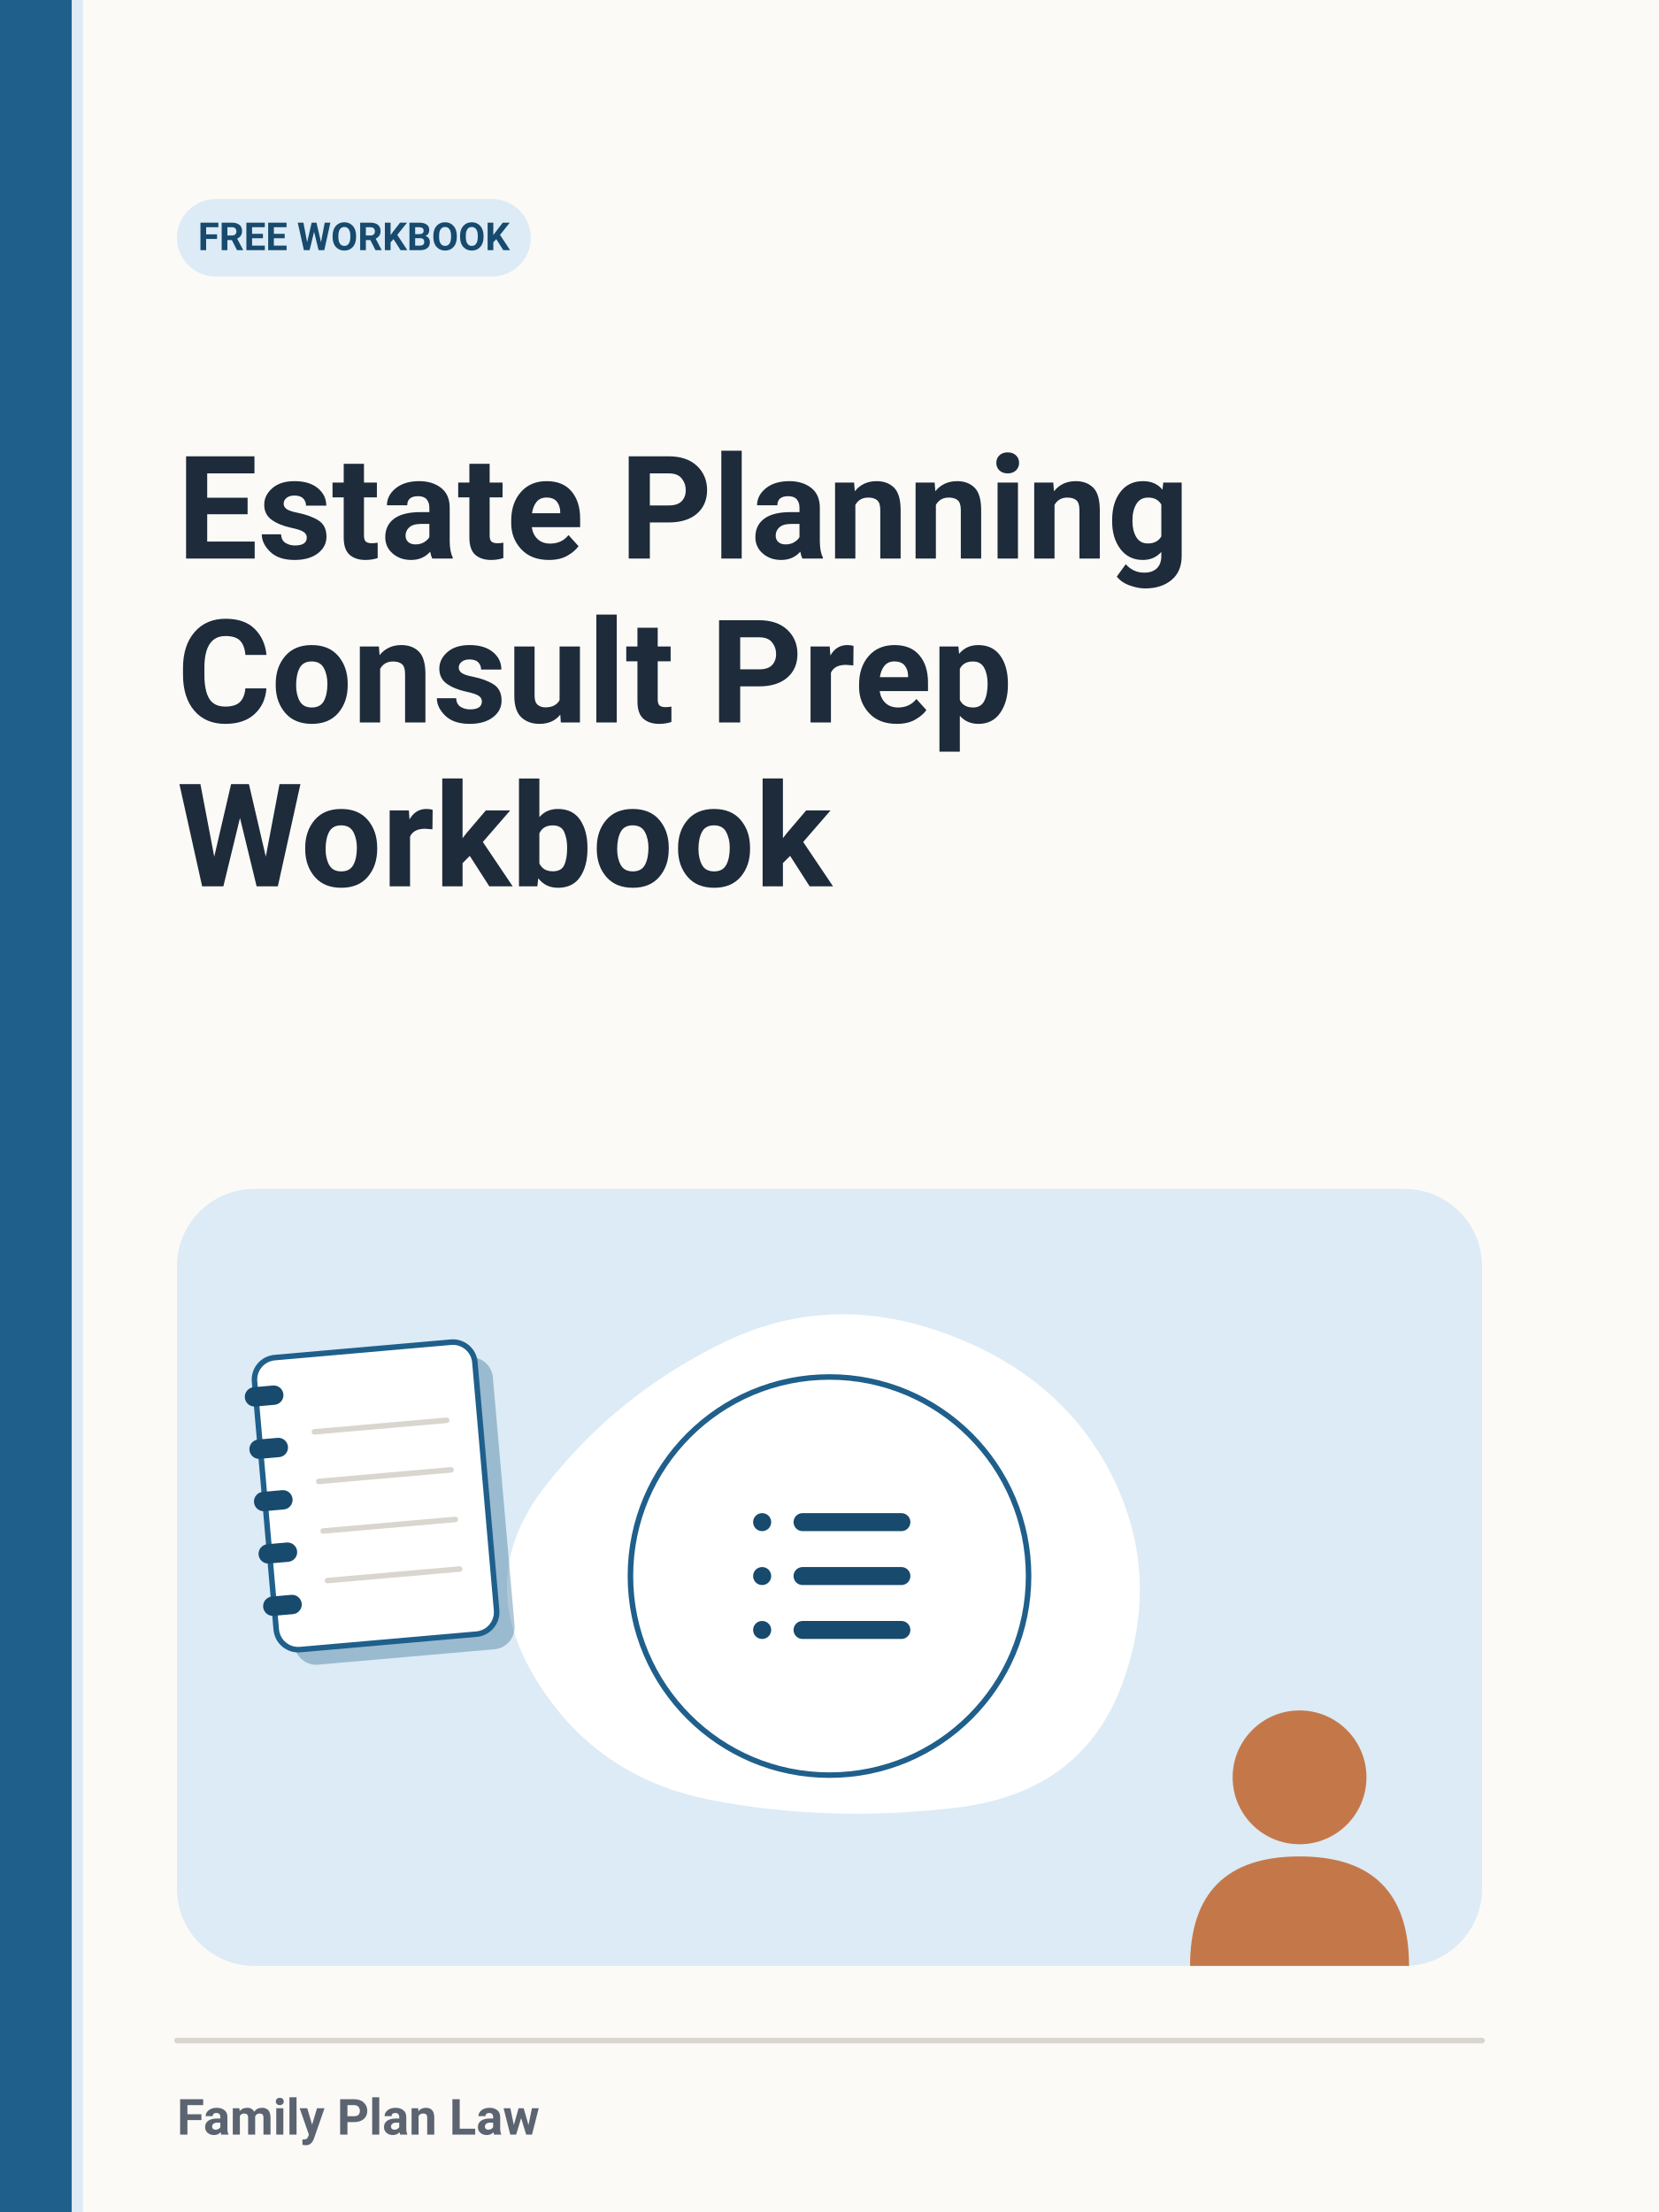
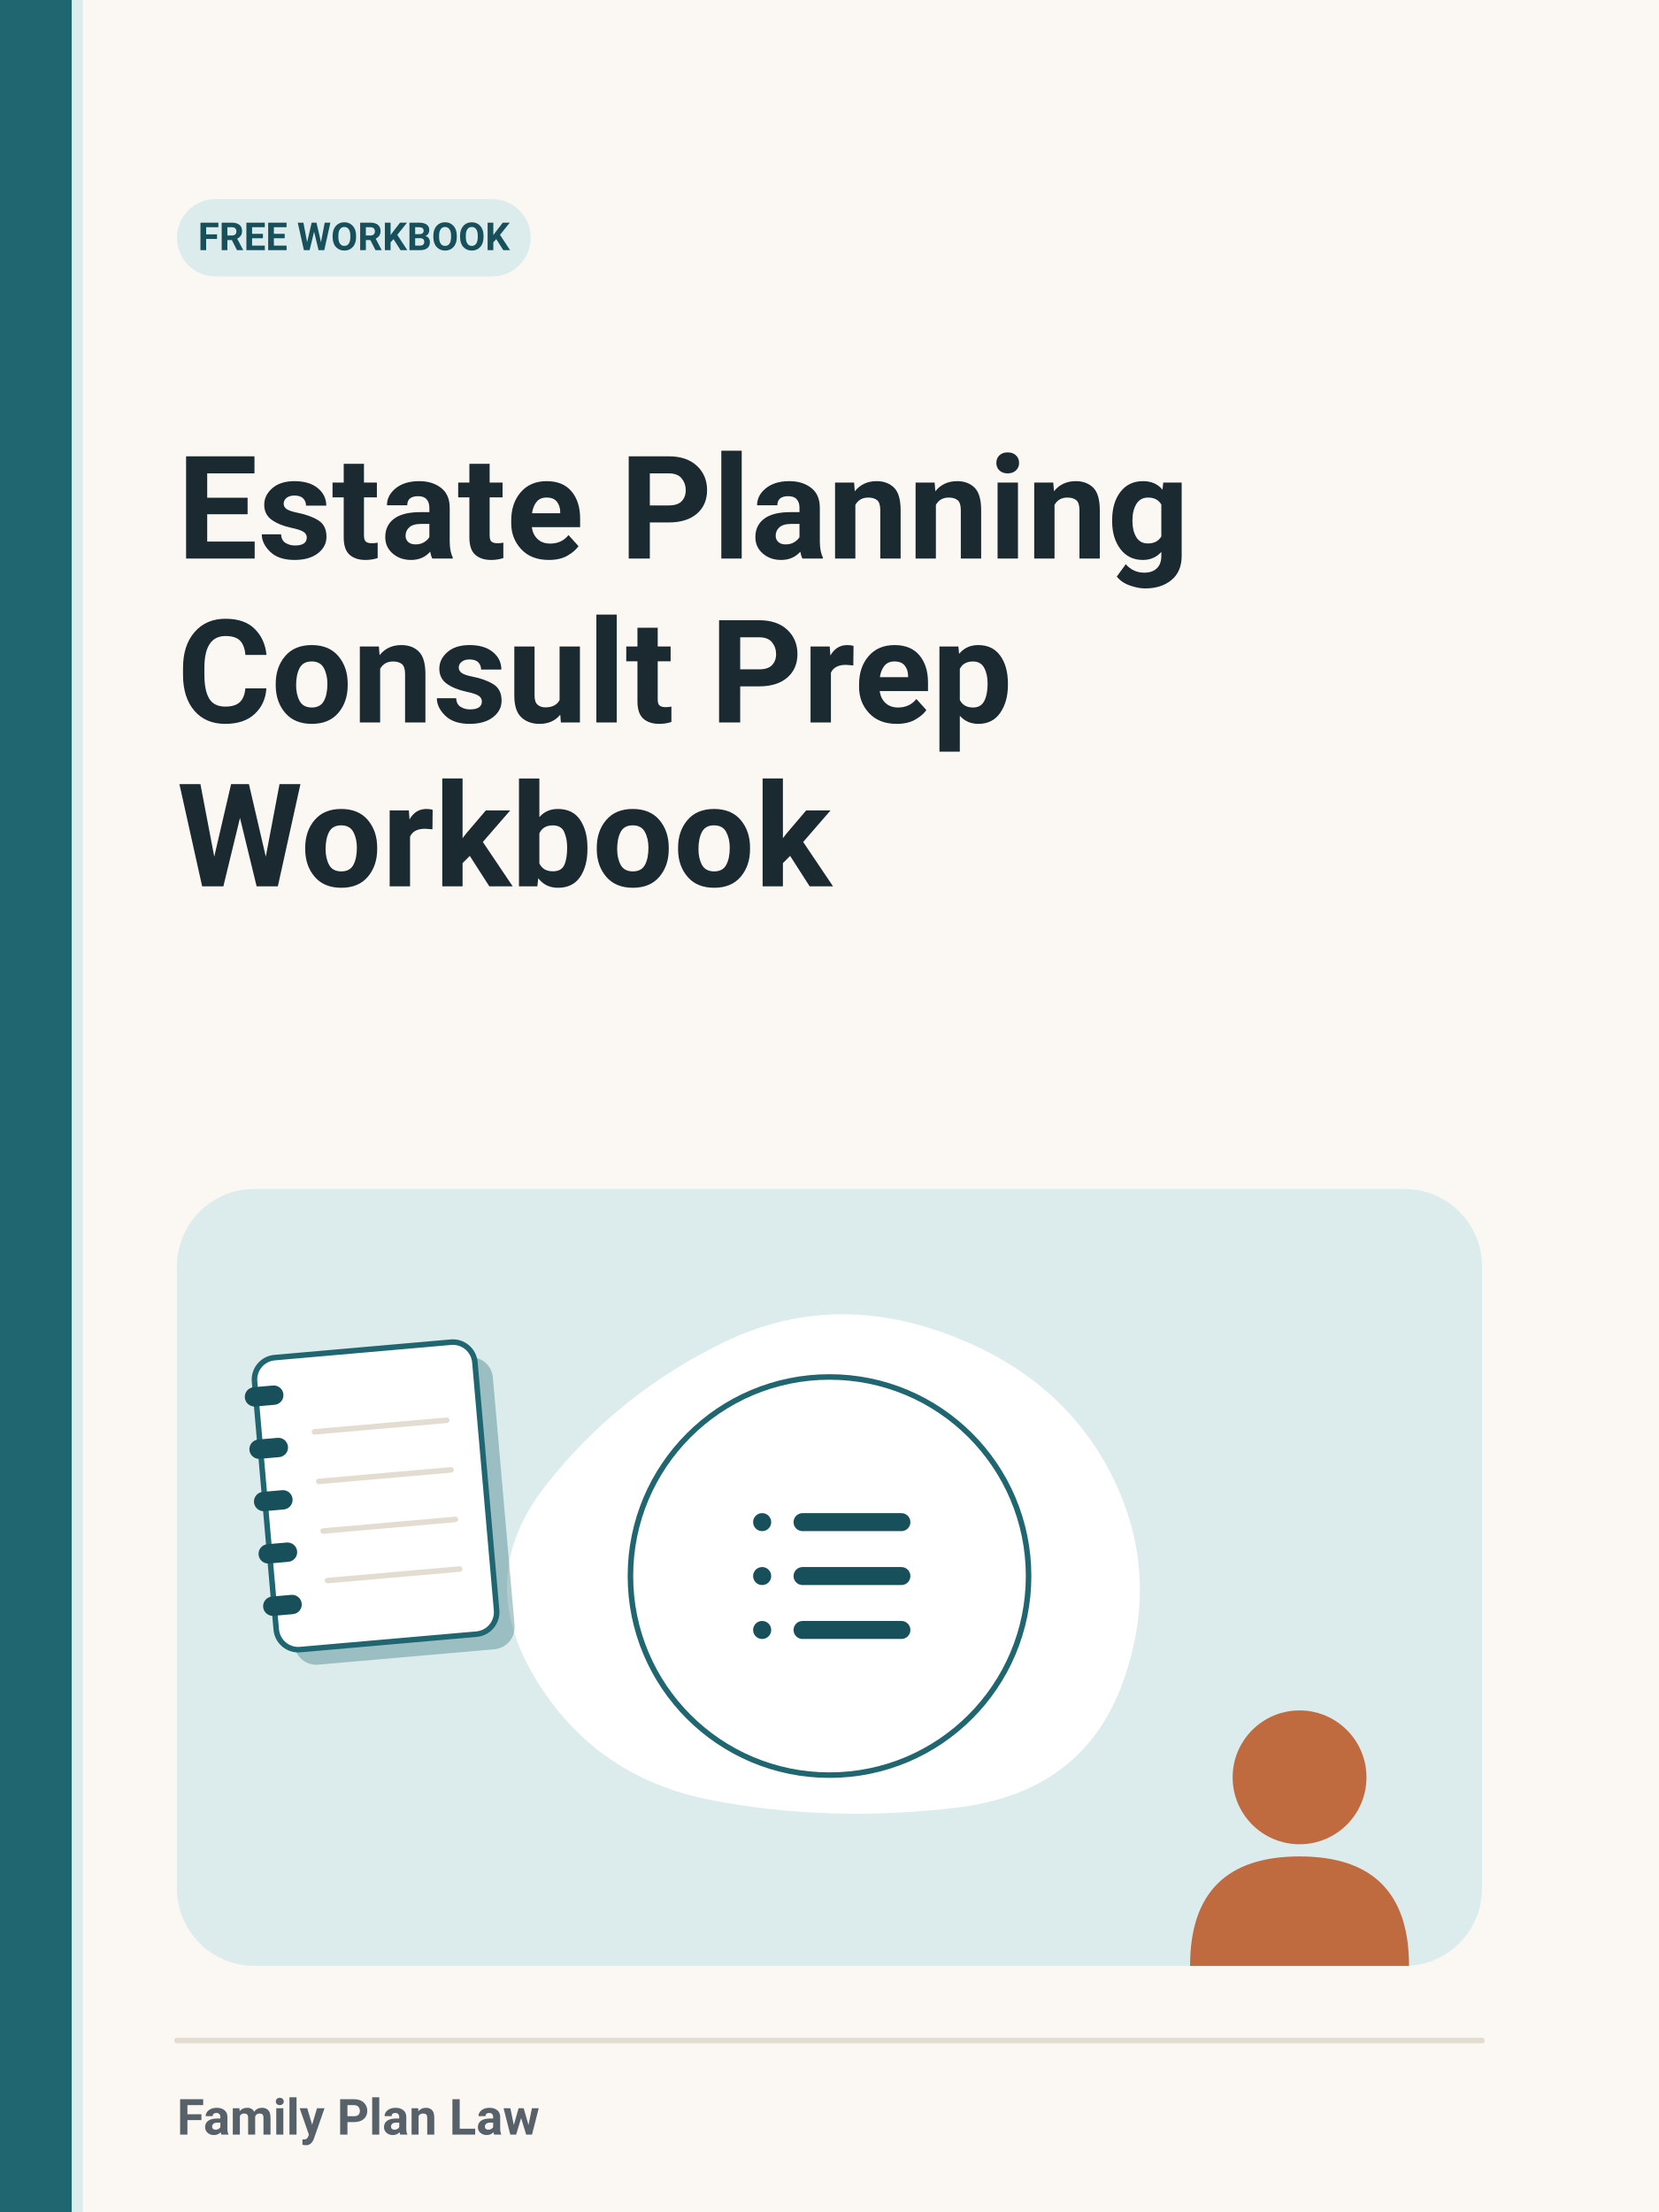
<svg xmlns="http://www.w3.org/2000/svg" viewBox="0 0 600 800" role="img" aria-labelledby="_R_0_-t _R_0_-d" width="600" height="800">
-   <rect width="600" height="800" style="fill:#fbfaf7" />
-   <rect width="26" height="800" style="fill:#1f5f8b" />
-   <rect x="26" width="4" height="800" style="fill:#dcebf5" />
+   <rect width="600" height="800" style="fill:#fbf8f3" />
+   <rect width="26" height="800" style="fill:#1f6670" />
+   <rect x="26" width="4" height="800" style="fill:#dcecec" />
  <g>
-     <rect x="64" y="72" width="127.96" height="28" rx="14" style="fill:#dcebf5" />
-     <text x="127.98" y="90.48" font-size="14" font-weight="600" text-anchor="middle" style="fill:#174a6d;font-family:system-ui, -apple-system, &quot;Segoe UI&quot;, Roboto, sans-serif">FREE WORKBOOK</text>
+     <rect x="64" y="72" width="127.96" height="28" rx="14" style="fill:#dcecec" />
+     <text x="127.98" y="90.48" font-size="14" font-weight="600" text-anchor="middle" style="fill:#17505b;font-family:system-ui, -apple-system, &quot;Segoe UI&quot;, Roboto, sans-serif">FREE WORKBOOK</text>
  </g>
-   <text x="64" y="202" font-size="52" font-weight="700" text-anchor="start" style="fill:#1d2b3a;font-family:system-ui, -apple-system, &quot;Segoe UI&quot;, Roboto, sans-serif">Estate Planning</text>
-   <text x="64" y="261.28" font-size="52" font-weight="700" text-anchor="start" style="fill:#1d2b3a;font-family:system-ui, -apple-system, &quot;Segoe UI&quot;, Roboto, sans-serif">Consult Prep</text>
-   <text x="64" y="320.56" font-size="52" font-weight="700" text-anchor="start" style="fill:#1d2b3a;font-family:system-ui, -apple-system, &quot;Segoe UI&quot;, Roboto, sans-serif">Workbook</text>
-   <rect x="64" y="430" width="472" height="281" rx="28" style="fill:#dcebf5" />
+   <text x="64" y="202" font-size="52" font-weight="700" text-anchor="start" style="fill:#1b2a30;font-family:system-ui, -apple-system, &quot;Segoe UI&quot;, Roboto, sans-serif">Estate Planning</text>
+   <text x="64" y="261.28" font-size="52" font-weight="700" text-anchor="start" style="fill:#1b2a30;font-family:system-ui, -apple-system, &quot;Segoe UI&quot;, Roboto, sans-serif">Consult Prep</text>
+   <text x="64" y="320.56" font-size="52" font-weight="700" text-anchor="start" style="fill:#1b2a30;font-family:system-ui, -apple-system, &quot;Segoe UI&quot;, Roboto, sans-serif">Workbook</text>
+   <rect x="64" y="430" width="472" height="281" rx="28" style="fill:#dcecec" />
  <g>
    <path d="M 402.2 533.8 Q 420.3 570.0 405.8 609.2 Q 391.2 648.5 345.6 653.8 Q 300.0 659.2 257.6 651.1 Q 215.1 643.0 193.3 606.5 Q 171.5 570.0 197.5 537.1 Q 223.4 504.1 261.7 485.5 Q 300.0 466.9 342.0 482.3 Q 384.1 497.7 402.2 533.8 Z" style="fill:#ffffff" />
    <circle cx="300" cy="570" r="72" style="fill:#ffffff" />
-     <circle cx="300" cy="570" r="72" style="fill:none;stroke:#1f5f8b" stroke-width="2" />
+     <circle cx="300" cy="570" r="72" style="fill:none;stroke:#1f6670" stroke-width="2" />
    <g transform="translate(261 531) scale(3.25)">
-       <g style="stroke:#174a6d;color:#174a6d" fill="none" stroke-width="2" stroke-linecap="round" stroke-linejoin="round">
+       <g style="stroke:#17505b;color:#17505b" fill="none" stroke-width="2" stroke-linecap="round" stroke-linejoin="round">
        <path d="M9 6h11M9 12h11M9 18h11M4.5 6h.01M4.5 12h.01M4.5 18h.01" />
      </g>
    </g>
    <g>
      <g transform="rotate(-5 136 543)">
-         <rect x="102" y="494" width="80" height="106" rx="8" style="fill:#1f5f8b" opacity="0.35" />
-         <rect x="96" y="488" width="80" height="106" rx="8" style="fill:#ffffff;stroke:#1f5f8b" stroke-width="2" />
-         <rect x="92" y="498" width="14" height="7" rx="3.5" style="fill:#174a6d" />
-         <rect x="92" y="517" width="14" height="7" rx="3.5" style="fill:#174a6d" />
-         <rect x="92" y="536" width="14" height="7" rx="3.5" style="fill:#174a6d" />
-         <rect x="92" y="555" width="14" height="7" rx="3.5" style="fill:#174a6d" />
-         <rect x="92" y="574" width="14" height="7" rx="3.5" style="fill:#174a6d" />
-         <line x1="116" x2="164" y1="516" y2="516" style="stroke:#d9d6cf" stroke-linecap="round" stroke-linejoin="round" stroke-width="2" />
-         <line x1="116" x2="164" y1="534" y2="534" style="stroke:#d9d6cf" stroke-linecap="round" stroke-linejoin="round" stroke-width="2" />
-         <line x1="116" x2="164" y1="552" y2="552" style="stroke:#d9d6cf" stroke-linecap="round" stroke-linejoin="round" stroke-width="2" />
-         <line x1="116" x2="164" y1="570" y2="570" style="stroke:#d9d6cf" stroke-linecap="round" stroke-linejoin="round" stroke-width="2" />
+         <rect x="102" y="494" width="80" height="106" rx="8" style="fill:#1f6670" opacity="0.35" />
+         <rect x="96" y="488" width="80" height="106" rx="8" style="fill:#ffffff;stroke:#1f6670" stroke-width="2" />
+         <rect x="92" y="498" width="14" height="7" rx="3.5" style="fill:#17505b" />
+         <rect x="92" y="517" width="14" height="7" rx="3.5" style="fill:#17505b" />
+         <rect x="92" y="536" width="14" height="7" rx="3.5" style="fill:#17505b" />
+         <rect x="92" y="555" width="14" height="7" rx="3.5" style="fill:#17505b" />
+         <rect x="92" y="574" width="14" height="7" rx="3.5" style="fill:#17505b" />
+         <line x1="116" x2="164" y1="516" y2="516" style="stroke:#e3dcd0" stroke-linecap="round" stroke-linejoin="round" stroke-width="2" />
+         <line x1="116" x2="164" y1="534" y2="534" style="stroke:#e3dcd0" stroke-linecap="round" stroke-linejoin="round" stroke-width="2" />
+         <line x1="116" x2="164" y1="552" y2="552" style="stroke:#e3dcd0" stroke-linecap="round" stroke-linejoin="round" stroke-width="2" />
+         <line x1="116" x2="164" y1="570" y2="570" style="stroke:#e3dcd0" stroke-linecap="round" stroke-linejoin="round" stroke-width="2" />
      </g>
      <g transform="translate(470 711)">
-         <circle cx="0" cy="-68.2" r="24.2" style="fill:#c4784a" />
-         <path d="M -39.6 0 Q -39.6 -39.6 0 -39.6 Q 39.6 -39.6 39.6 0 Z" style="fill:#c4784a" />
+         <circle cx="0" cy="-68.2" r="24.2" style="fill:#c06a40" />
+         <path d="M -39.6 0 Q -39.6 -39.6 0 -39.6 Q 39.6 -39.6 39.6 0 Z" style="fill:#c06a40" />
      </g>
    </g>
  </g>
-   <line x1="64" x2="536" y1="738" y2="738" style="stroke:#d9d6cf" stroke-width="2" stroke-linecap="round" stroke-linejoin="round" />
-   <text x="64" y="772" font-size="18" font-weight="700" text-anchor="start" style="fill:#5b6470;font-family:system-ui, -apple-system, &quot;Segoe UI&quot;, Roboto, sans-serif">Family Plan Law</text>
+   <line x1="64" x2="536" y1="738" y2="738" style="stroke:#e3dcd0" stroke-width="2" stroke-linecap="round" stroke-linejoin="round" />
+   <text x="64" y="772" font-size="18" font-weight="700" text-anchor="start" style="fill:#56616a;font-family:system-ui, -apple-system, &quot;Segoe UI&quot;, Roboto, sans-serif">Family Plan Law</text>
</svg>
